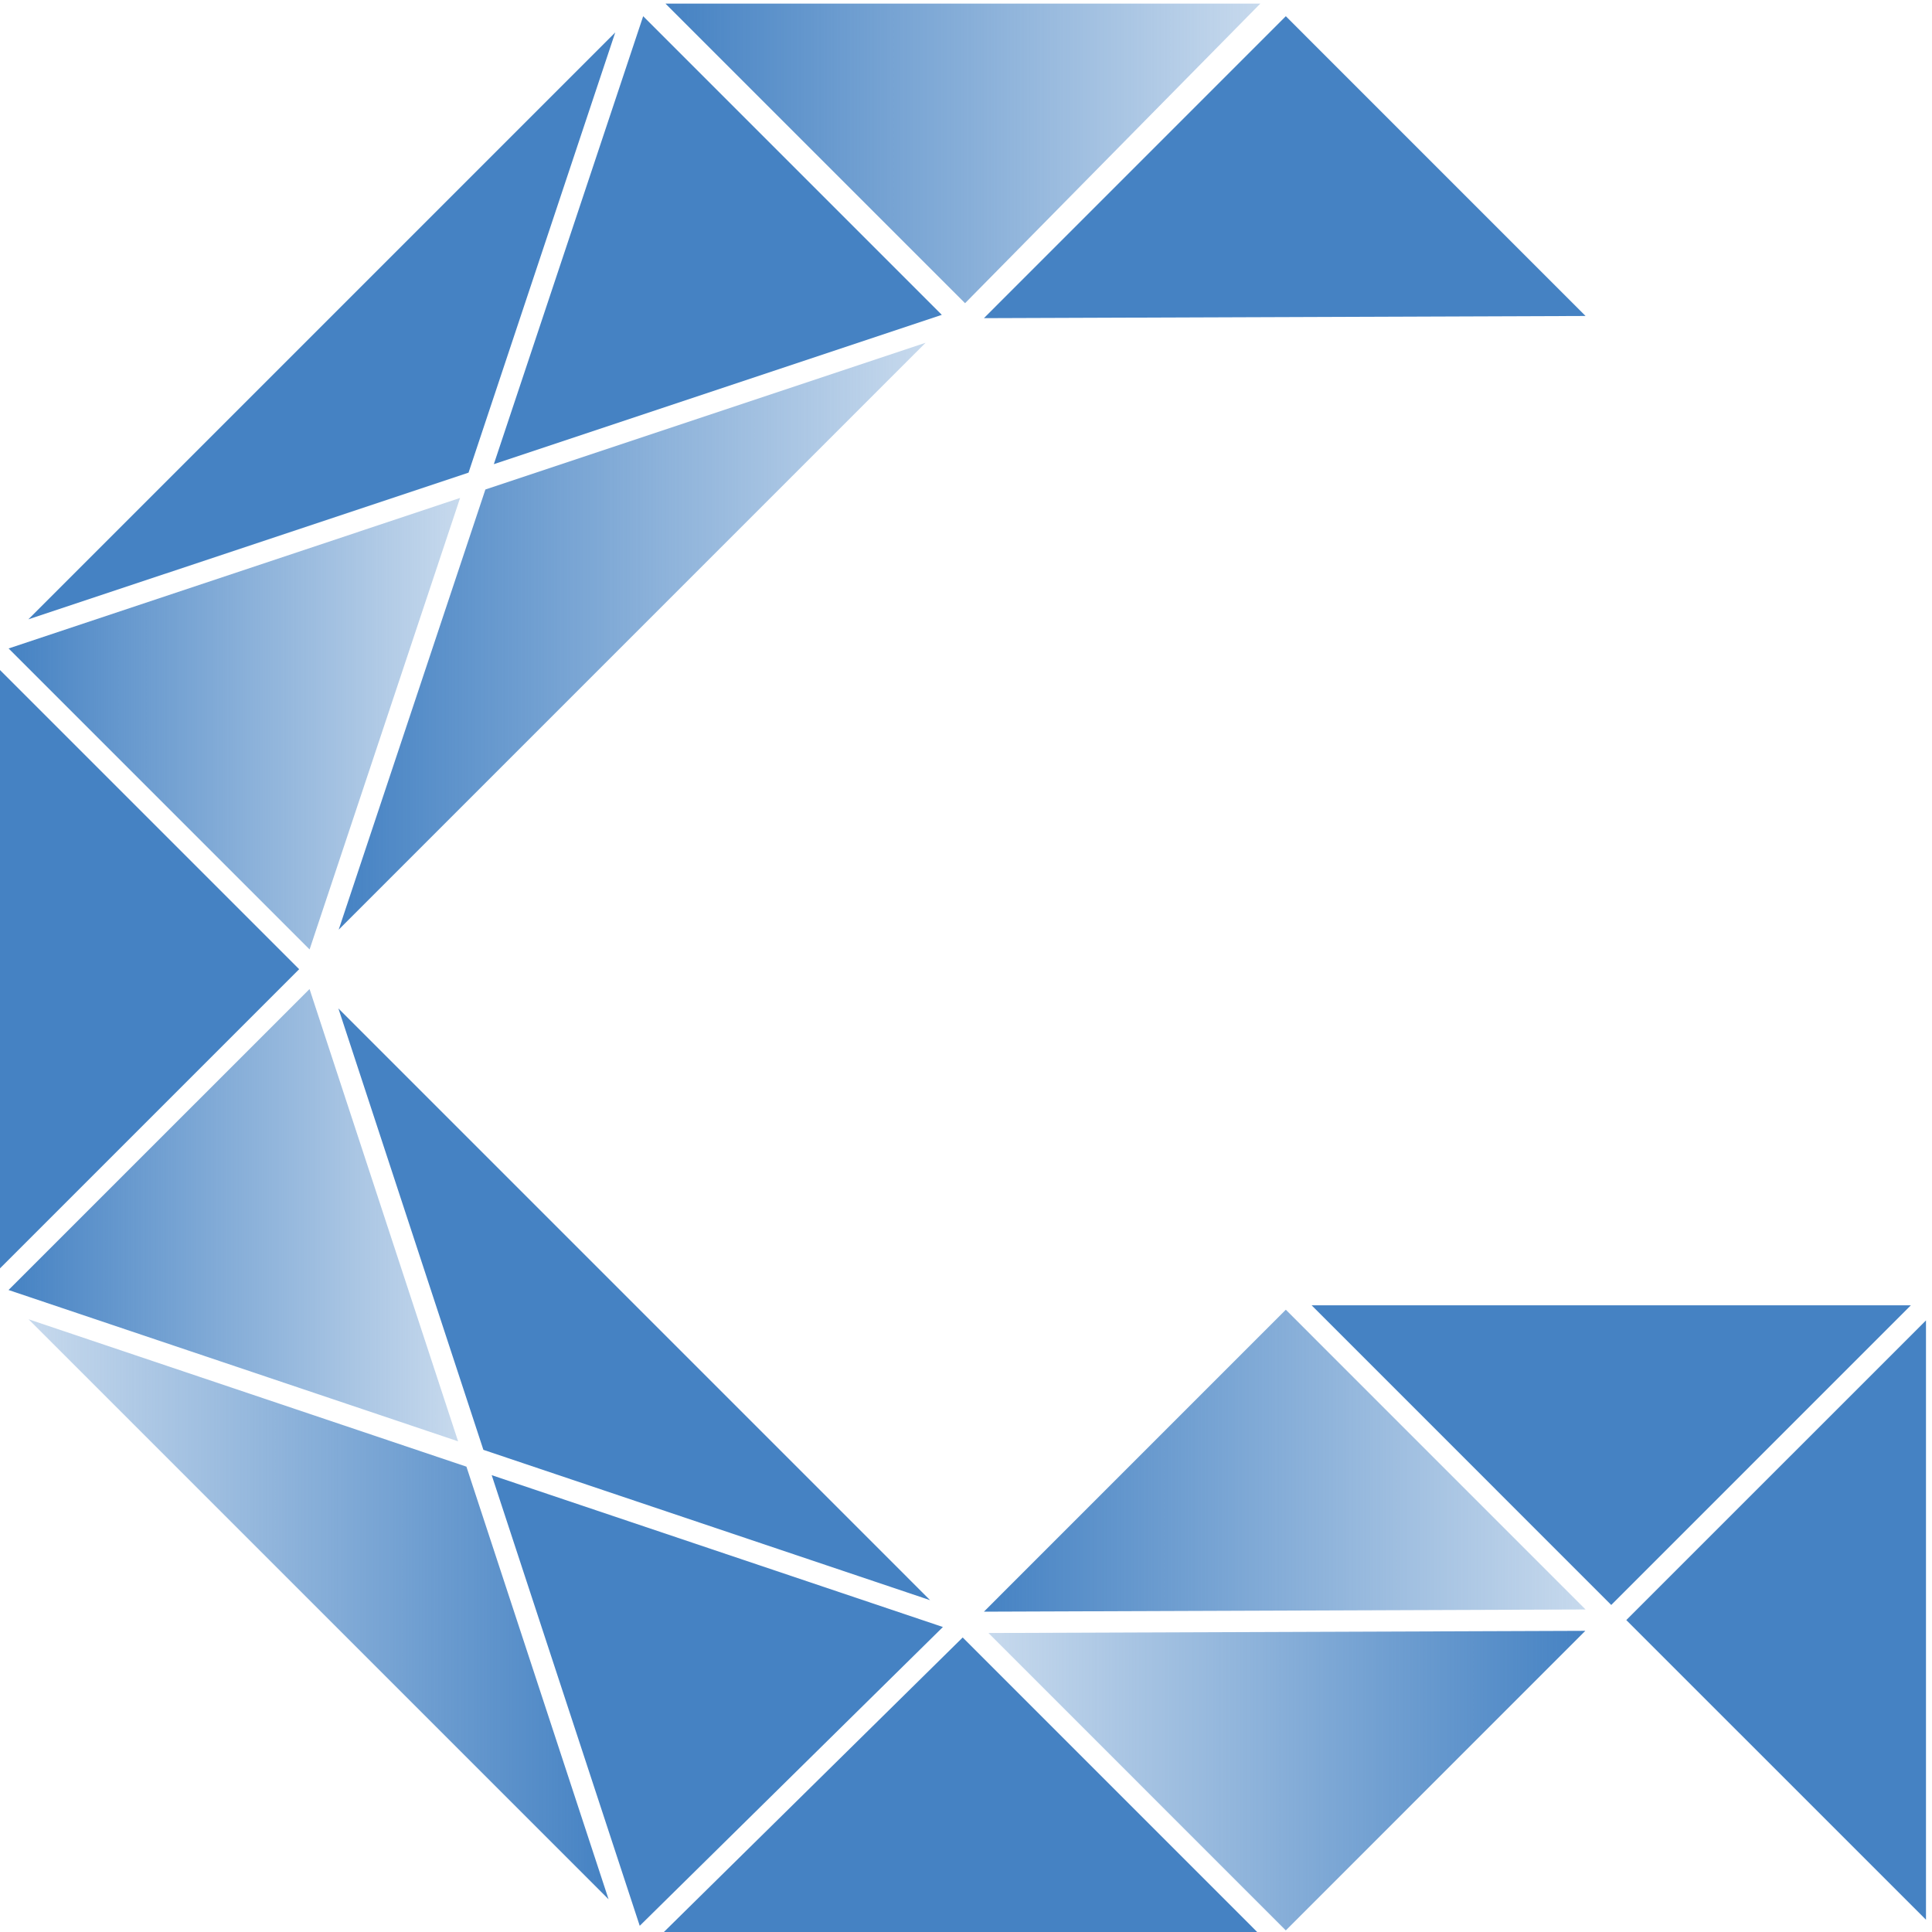
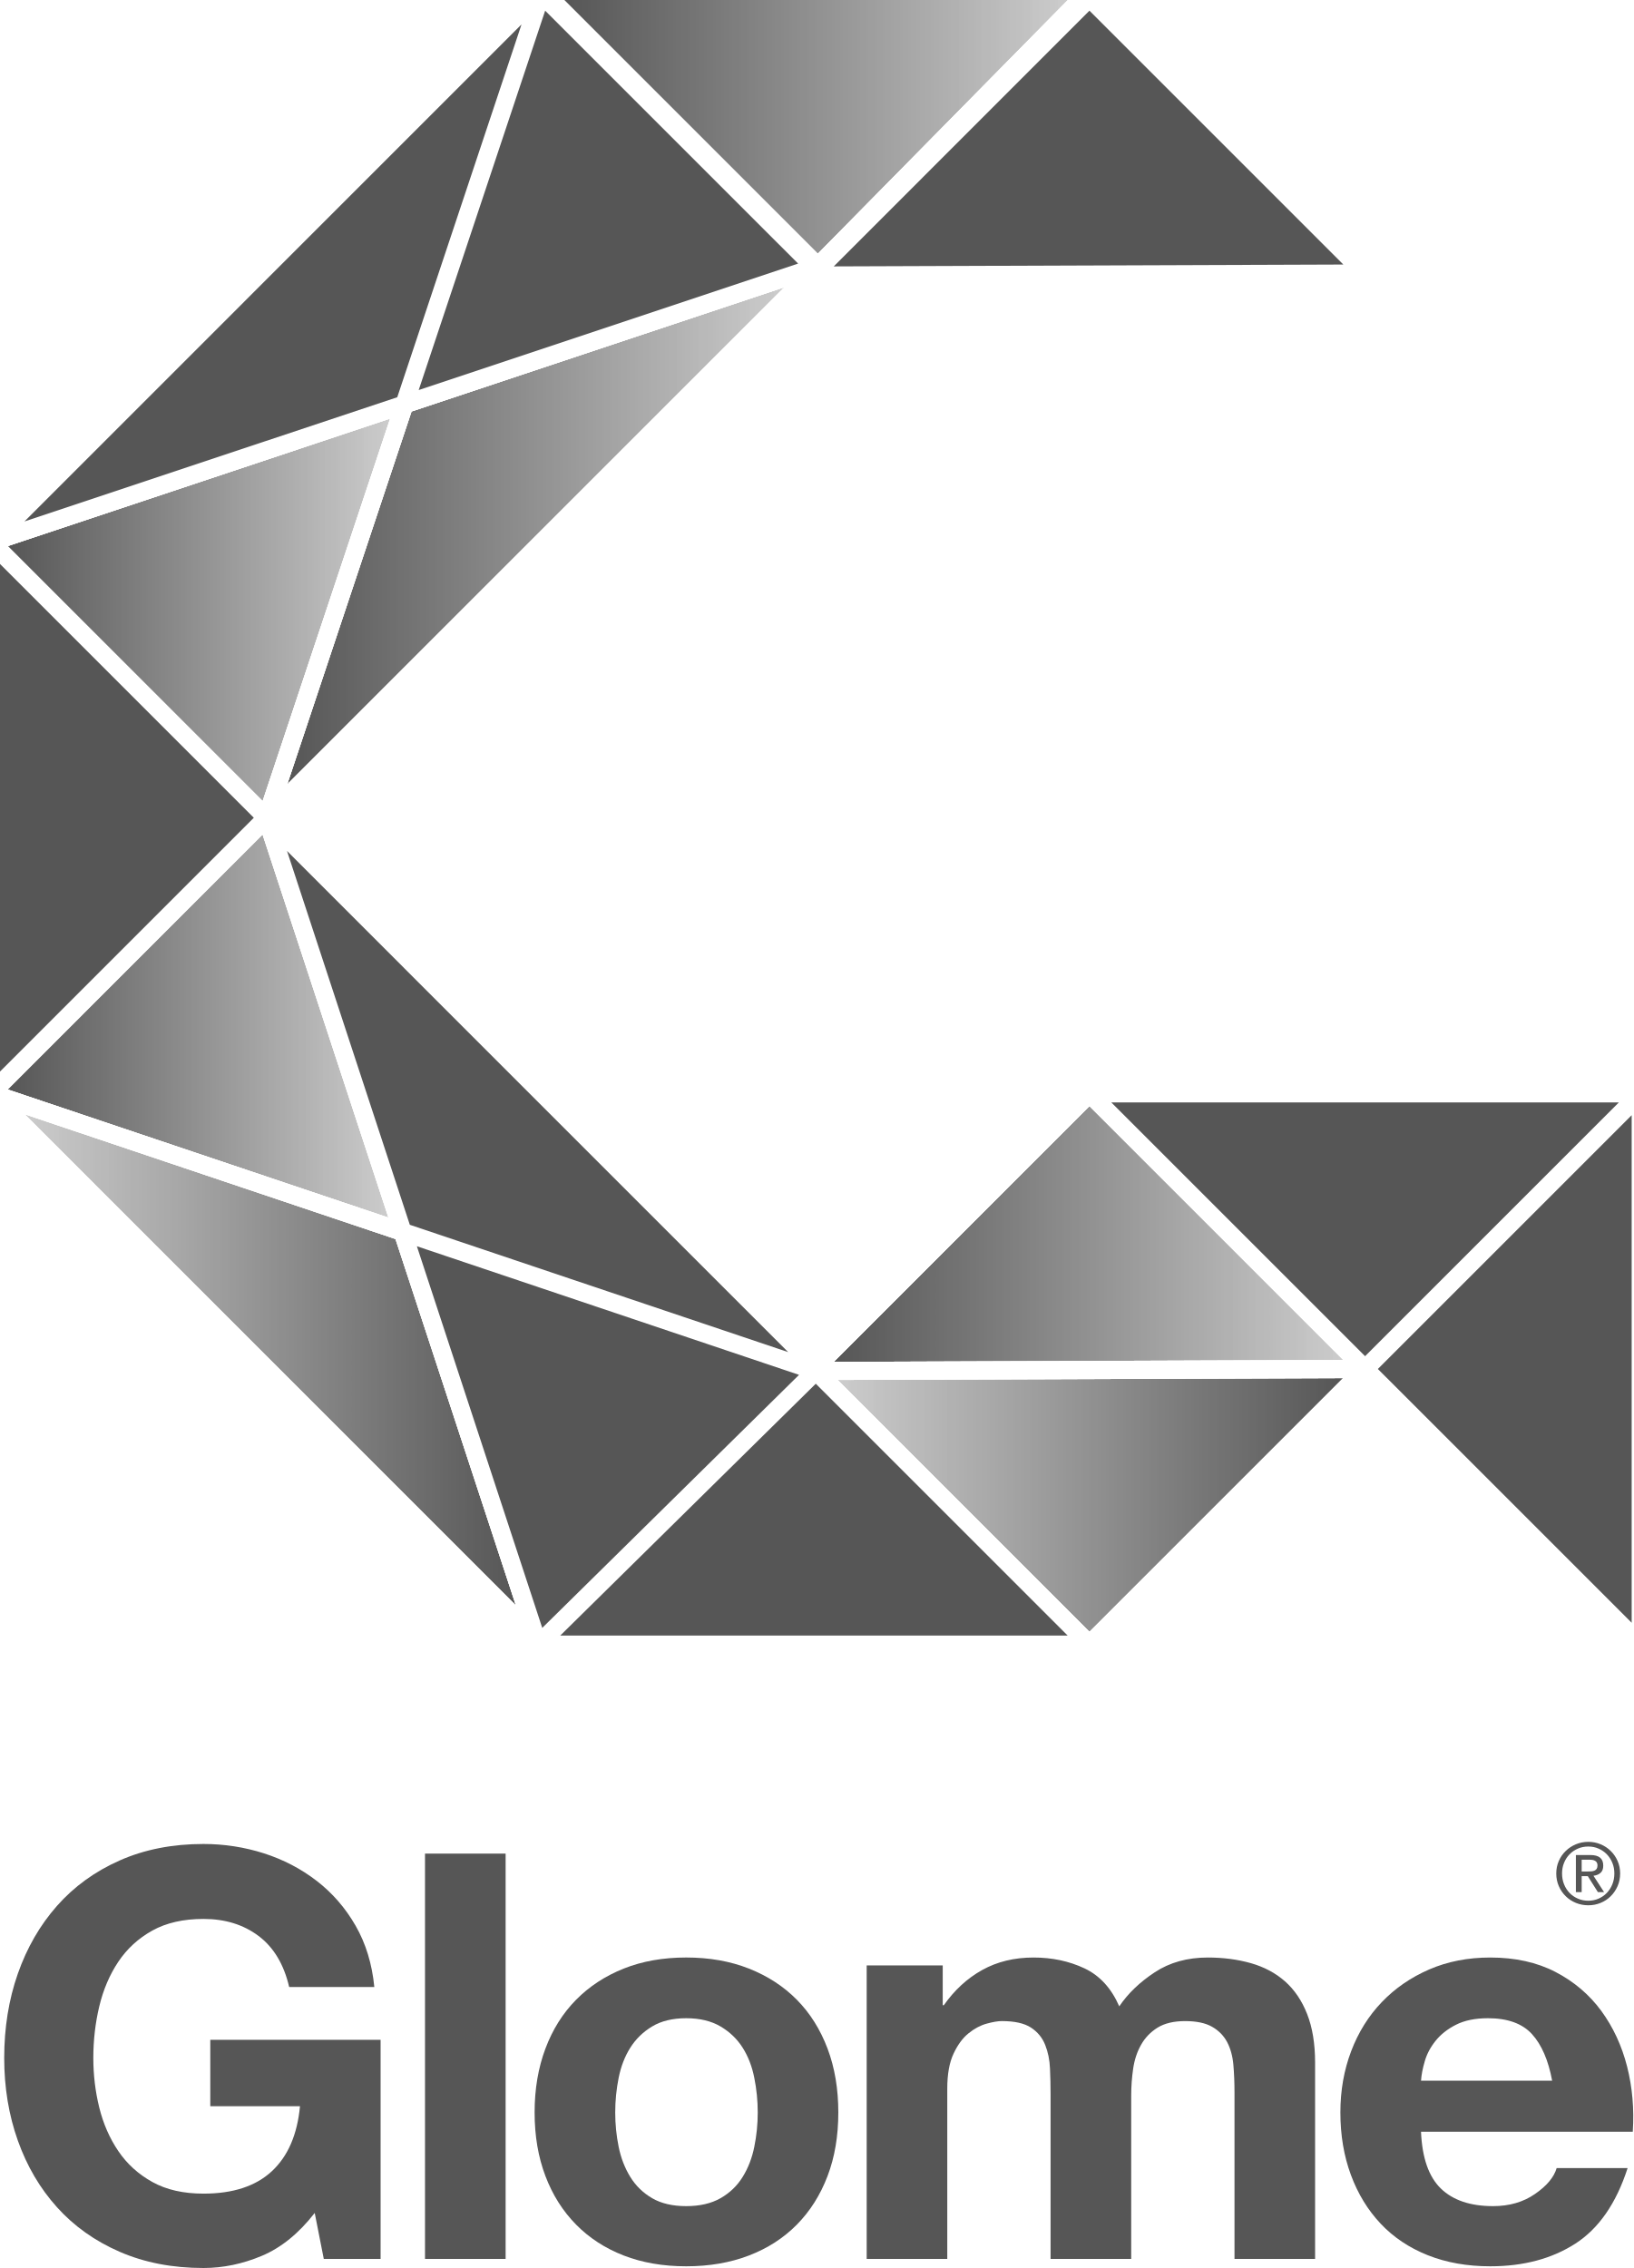
- <svg xmlns="http://www.w3.org/2000/svg" version="1.1" id="Layer_1" x="0px" y="0px" width="113.39px" height="113.39px" viewBox="0 0 113.39 113.39" enable-background="new 0 0 113.39 113.39" xml:space="preserve">
+ <svg xmlns="http://www.w3.org/2000/svg" xmlns:xlink="http://www.w3.org/1999/xlink" version="1.1" id="Layer_1" x="0px" y="0px" width="106.351px" height="147.696px" viewBox="0 0 106.351 147.696" enable-background="new 0 0 106.351 147.696" xml:space="preserve">
  <g>
-     <linearGradient id="SVGID_1_" gradientUnits="userSpaceOnUse" x1="39.056" y1="9.003" x2="73.97" y2="9.003">
-       <stop offset="0" style="stop-color:#4582C3" />
-       <stop offset="1" style="stop-color:#4582C3;stop-opacity:0.3" />
-     </linearGradient>
-     <polygon fill="url(#SVGID_1_)" points="73.97,0.211 39.056,0.211 56.64,17.795  " />
-     <linearGradient id="SVGID_2_" gradientUnits="userSpaceOnUse" x1="0.505" y1="42.474" x2="27.003" y2="42.474">
-       <stop offset="0" style="stop-color:#4582C3" />
-       <stop offset="1" style="stop-color:#4582C3;stop-opacity:0.3" />
-     </linearGradient>
-     <polygon fill="url(#SVGID_2_)" points="27.003,29.225 0.505,38.058 18.17,55.724  " />
-     <linearGradient id="SVGID_3_" gradientUnits="userSpaceOnUse" x1="0.501" y1="71.319" x2="26.886" y2="71.319">
-       <stop offset="0" style="stop-color:#4582C3" />
-       <stop offset="1" style="stop-color:#4582C3;stop-opacity:0.3" />
-     </linearGradient>
-     <polygon fill="url(#SVGID_3_)" points="18.167,58.047 0.501,75.711 26.886,84.592  " />
-     <polygon fill="#4582C3" points="55.34,95.49 28.858,86.578 37.546,113.027  " />
-     <polygon fill="#4582C3" points="95.448,95.083 113.037,112.67 113.037,77.495  " />
-     <linearGradient id="SVGID_4_" gradientUnits="userSpaceOnUse" x1="57.746" y1="85.728" x2="93.057" y2="85.728">
-       <stop offset="0" style="stop-color:#4582C3" />
-       <stop offset="1" style="stop-color:#4582C3;stop-opacity:0.3" />
-     </linearGradient>
-     <polygon fill="url(#SVGID_4_)" points="57.746,94.59 93.057,94.461 75.465,76.868  " />
-     <linearGradient id="SVGID_5_" gradientUnits="userSpaceOnUse" x1="93.044" y1="104.505" x2="58.013" y2="104.505">
-       <stop offset="0" style="stop-color:#4582C3" />
-       <stop offset="1" style="stop-color:#4582C3;stop-opacity:0.3" />
-     </linearGradient>
-     <polygon fill="url(#SVGID_5_)" points="75.465,113.296 93.044,95.714 58.013,95.842  " />
-     <polygon fill="#4582C3" points="57.746,18.673 93.057,18.545 75.465,0.951  " />
-     <polygon fill="#4582C3" points="17.558,56.883 -0.029,39.296 -0.029,74.47  " />
-     <polygon fill="#414142" points="75.465,75.982 75.465,75.982 75.465,75.983  " />
-     <polygon fill="#4582C3" points="38.795,113.556 73.951,113.556 56.501,96.104  " />
-     <polygon fill="#4582C3" points="112.149,76.61 76.979,76.609 94.564,94.196  " />
-     <polygon fill="#4582C3" points="1.665,36.349 27.499,27.74 36.109,1.904  " />
-     <polygon fill="#4582C3" points="54.588,93.915 19.86,59.185 28.37,85.091  " />
-     <linearGradient id="SVGID_6_" gradientUnits="userSpaceOnUse" x1="19.878" y1="37.341" x2="54.323" y2="37.341">
-       <stop offset="0" style="stop-color:#4582C3" />
-       <stop offset="1" style="stop-color:#4582C3;stop-opacity:0.3" />
-     </linearGradient>
-     <polygon fill="url(#SVGID_6_)" points="54.323,20.118 28.488,28.729 19.878,54.563  " />
-     <polygon fill="#4582C3" points="55.275,18.479 37.748,0.951 28.983,27.243  " />
-     <linearGradient id="SVGID_7_" gradientUnits="userSpaceOnUse" x1="35.717" y1="94.448" x2="1.677" y2="94.448">
-       <stop offset="0" style="stop-color:#4582C3" />
-       <stop offset="1" style="stop-color:#4582C3;stop-opacity:0.3" />
-     </linearGradient>
-     <polygon fill="url(#SVGID_7_)" points="27.375,86.079 1.677,77.429 35.717,111.469  " />
+     <defs>
+       <rect id="SVGID_1_" width="106.351" height="147.696" />
+     </defs>
+     <clipPath id="SVGID_2_">
+       <use xlink:href="#SVGID_1_" overflow="visible" />
+     </clipPath>
+     <g clip-path="url(#SVGID_2_)">
+       <defs>
+         <polygon id="SVGID_3_" points="36.728,0 53.252,16.523 69.536,0    " />
+       </defs>
+       <clipPath id="SVGID_4_">
+         <use xlink:href="#SVGID_3_" overflow="visible" />
+       </clipPath>
+       <defs>
+         <filter id="Adobe_OpacityMaskFilter" filterUnits="userSpaceOnUse" x="36.728" y="0" width="32.808" height="16.523">
+           <feColorMatrix type="matrix" values="1 0 0 0 0  0 1 0 0 0  0 0 1 0 0  0 0 0 1 0" />
+         </filter>
+       </defs>
+       <mask maskUnits="userSpaceOnUse" x="36.728" y="0" width="32.808" height="16.523" id="SVGID_5_">
+         <g filter="url(#Adobe_OpacityMaskFilter)">
+           <linearGradient id="SVGID_6_" gradientUnits="userSpaceOnUse" x1="-4.882812e-04" y1="147.695" x2="1" y2="147.695" gradientTransform="matrix(32.8071 0 0 -32.8071 36.75 4853.733)">
+             <stop offset="0" style="stop-color:#FFFFFF" />
+             <stop offset="1" style="stop-color:#4D4D4D" />
+           </linearGradient>
+           <rect x="36.728" clip-path="url(#SVGID_4_)" fill="url(#SVGID_6_)" width="32.808" height="16.523" />
+         </g>
+       </mask>
+       <linearGradient id="SVGID_7_" gradientUnits="userSpaceOnUse" x1="0" y1="147.695" x2="1" y2="147.695" gradientTransform="matrix(32.8071 0 0 -32.8071 36.7188 4853.733)">
+         <stop offset="0" style="stop-color:#565656" />
+         <stop offset="1" style="stop-color:#565656" />
+       </linearGradient>
+       <rect x="36.728" clip-path="url(#SVGID_4_)" mask="url(#SVGID_5_)" fill="url(#SVGID_7_)" width="32.808" height="16.523" />
+     </g>
+     <g clip-path="url(#SVGID_2_)">
+       <defs>
+         <polygon id="SVGID_8_" points="0.502,35.564 17.102,52.165 25.402,27.263    " />
+       </defs>
+       <clipPath id="SVGID_9_">
+         <use xlink:href="#SVGID_8_" overflow="visible" />
+       </clipPath>
+       <defs>
+         <filter id="Adobe_OpacityMaskFilter_1_" filterUnits="userSpaceOnUse" x="0.502" y="27.263" width="24.9" height="24.902">
+           <feColorMatrix type="matrix" values="1 0 0 0 0  0 1 0 0 0  0 0 1 0 0  0 0 0 1 0" />
+         </filter>
+       </defs>
+       <mask maskUnits="userSpaceOnUse" x="0.502" y="27.263" width="24.9" height="24.902" id="SVGID_10_">
+         <g filter="url(#Adobe_OpacityMaskFilter_1_)">
+           <linearGradient id="SVGID_11_" gradientUnits="userSpaceOnUse" x1="0" y1="147.696" x2="1" y2="147.696" gradientTransform="matrix(24.9004 0 0 -24.9004 0.5 3717.394)">
+             <stop offset="0" style="stop-color:#FFFFFF" />
+             <stop offset="1" style="stop-color:#4D4D4D" />
+           </linearGradient>
+           <rect x="0.502" y="27.263" clip-path="url(#SVGID_9_)" fill="url(#SVGID_11_)" width="24.9" height="24.902" />
+         </g>
+       </mask>
+       <linearGradient id="SVGID_12_" gradientUnits="userSpaceOnUse" x1="0" y1="147.696" x2="1" y2="147.696" gradientTransform="matrix(24.9004 0 0 -24.9004 0.5 3717.394)">
+         <stop offset="0" style="stop-color:#565656" />
+         <stop offset="1" style="stop-color:#565656" />
+       </linearGradient>
+       <rect x="0.502" y="27.263" clip-path="url(#SVGID_9_)" mask="url(#SVGID_10_)" fill="url(#SVGID_12_)" width="24.9" height="24.902" />
+     </g>
+     <g clip-path="url(#SVGID_2_)">
+       <defs>
+         <polygon id="SVGID_13_" points="0.499,70.947 25.293,79.292 17.098,54.347    " />
+       </defs>
+       <clipPath id="SVGID_14_">
+         <use xlink:href="#SVGID_13_" overflow="visible" />
+       </clipPath>
+       <defs>
+         <filter id="Adobe_OpacityMaskFilter_2_" filterUnits="userSpaceOnUse" x="0.499" y="54.347" width="24.794" height="24.945">
+           <feColorMatrix type="matrix" values="1 0 0 0 0  0 1 0 0 0  0 0 1 0 0  0 0 0 1 0" />
+         </filter>
+       </defs>
+       <mask maskUnits="userSpaceOnUse" x="0.499" y="54.347" width="24.794" height="24.945" id="SVGID_15_">
+         <g filter="url(#Adobe_OpacityMaskFilter_2_)">
+           <linearGradient id="SVGID_16_" gradientUnits="userSpaceOnUse" x1="-4.882812e-04" y1="147.695" x2="1" y2="147.695" gradientTransform="matrix(24.7939 0 0 -24.7939 0.5 3728.782)">
+             <stop offset="0" style="stop-color:#FFFFFF" />
+             <stop offset="1" style="stop-color:#4D4D4D" />
+           </linearGradient>
+           <rect x="0.499" y="54.347" clip-path="url(#SVGID_14_)" fill="url(#SVGID_16_)" width="24.794" height="24.945" />
+         </g>
+       </mask>
+       <linearGradient id="SVGID_17_" gradientUnits="userSpaceOnUse" x1="-4.882812e-04" y1="147.696" x2="1" y2="147.696" gradientTransform="matrix(24.7939 0 0 -24.7939 0.5 3728.782)">
+         <stop offset="0" style="stop-color:#565656" />
+         <stop offset="1" style="stop-color:#565656" />
+       </linearGradient>
+       <rect x="0.499" y="54.347" clip-path="url(#SVGID_14_)" mask="url(#SVGID_15_)" fill="url(#SVGID_17_)" width="24.794" height="24.945" />
+     </g>
+     <polygon clip-path="url(#SVGID_2_)" fill="#565656" points="52.03,89.533 27.146,81.158 35.309,106.011  " />
+     <polygon clip-path="url(#SVGID_2_)" fill="#565656" points="89.721,89.15 106.249,105.677 106.249,72.623  " />
+     <g clip-path="url(#SVGID_2_)">
+       <defs>
+         <polygon id="SVGID_18_" points="54.292,88.687 87.473,88.566 70.942,72.034    " />
+       </defs>
+       <clipPath id="SVGID_19_">
+         <use xlink:href="#SVGID_18_" overflow="visible" />
+       </clipPath>
+       <defs>
+         <filter id="Adobe_OpacityMaskFilter_3_" filterUnits="userSpaceOnUse" x="54.292" y="72.034" width="33.181" height="16.653">
+           <feColorMatrix type="matrix" values="1 0 0 0 0  0 1 0 0 0  0 0 1 0 0  0 0 0 1 0" />
+         </filter>
+       </defs>
+       <mask maskUnits="userSpaceOnUse" x="54.292" y="72.034" width="33.181" height="16.653" id="SVGID_20_">
+         <g filter="url(#Adobe_OpacityMaskFilter_3_)">
+           <linearGradient id="SVGID_21_" gradientUnits="userSpaceOnUse" x1="4.882812e-04" y1="147.696" x2="1" y2="147.696" gradientTransform="matrix(33.1816 0 0 -33.1816 54.2812 4981.142)">
+             <stop offset="0" style="stop-color:#FFFFFF" />
+             <stop offset="1" style="stop-color:#4D4D4D" />
+           </linearGradient>
+           <rect x="54.292" y="72.034" clip-path="url(#SVGID_19_)" fill="url(#SVGID_21_)" width="33.181" height="16.653" />
+         </g>
+       </mask>
+       <linearGradient id="SVGID_22_" gradientUnits="userSpaceOnUse" x1="-4.882812e-04" y1="147.695" x2="1" y2="147.695" gradientTransform="matrix(33.1816 0 0 -33.1816 54.3125 4981.141)">
+         <stop offset="0" style="stop-color:#565656" />
+         <stop offset="1" style="stop-color:#565656" />
+       </linearGradient>
+       <rect x="54.292" y="72.034" clip-path="url(#SVGID_19_)" mask="url(#SVGID_20_)" fill="url(#SVGID_22_)" width="33.181" height="16.653" />
+     </g>
+     <g clip-path="url(#SVGID_2_)">
+       <defs>
+         <polygon id="SVGID_23_" points="70.942,106.265 87.461,89.744 54.542,89.864    " />
+       </defs>
+       <clipPath id="SVGID_24_">
+         <use xlink:href="#SVGID_23_" overflow="visible" />
+       </clipPath>
+       <defs>
+         <filter id="Adobe_OpacityMaskFilter_4_" filterUnits="userSpaceOnUse" x="54.542" y="89.744" width="32.919" height="16.521">
+           <feColorMatrix type="matrix" values="1 0 0 0 0  0 1 0 0 0  0 0 1 0 0  0 0 0 1 0" />
+         </filter>
+       </defs>
+       <mask maskUnits="userSpaceOnUse" x="54.542" y="89.744" width="32.919" height="16.521" id="SVGID_25_">
+         <g filter="url(#Adobe_OpacityMaskFilter_4_)">
+           <linearGradient id="SVGID_26_" gradientUnits="userSpaceOnUse" x1="4.882812e-04" y1="147.696" x2="1" y2="147.696" gradientTransform="matrix(-32.9199 0 0 32.9199 87.4688 -4764.126)">
+             <stop offset="0" style="stop-color:#FFFFFF" />
+             <stop offset="1" style="stop-color:#4D4D4D" />
+           </linearGradient>
+           <rect x="54.542" y="89.744" clip-path="url(#SVGID_24_)" fill="url(#SVGID_26_)" width="32.919" height="16.521" />
+         </g>
+       </mask>
+       <linearGradient id="SVGID_27_" gradientUnits="userSpaceOnUse" x1="4.882812e-04" y1="147.696" x2="1" y2="147.696" gradientTransform="matrix(-32.9199 0 0 32.9199 87.4688 -4764.126)">
+         <stop offset="0" style="stop-color:#565656" />
+         <stop offset="1" style="stop-color:#565656" />
+       </linearGradient>
+       <rect x="54.542" y="89.744" clip-path="url(#SVGID_24_)" mask="url(#SVGID_25_)" fill="url(#SVGID_27_)" width="32.919" height="16.521" />
+     </g>
+     <polygon clip-path="url(#SVGID_2_)" fill="#565656" points="54.292,17.348 87.473,17.227 70.941,0.695  " />
+     <polygon clip-path="url(#SVGID_2_)" fill="#565656" points="0,69.781 16.527,53.254 0,36.727  " />
+     <path clip-path="url(#SVGID_2_)" fill="#202020" d="M70.941,71.203L70.941,71.203L70.941,71.203z" />
+     <polygon clip-path="url(#SVGID_2_)" fill="#565656" points="36.483,106.509 69.521,106.509 53.121,90.11  " />
+     <polygon clip-path="url(#SVGID_2_)" fill="#565656" points="105.415,71.792 72.363,71.791 88.89,88.317  " />
+     <polygon clip-path="url(#SVGID_2_)" fill="#565656" points="1.592,33.958 25.868,25.868 33.959,1.59  " />
+     <polygon clip-path="url(#SVGID_2_)" fill="#565656" points="51.324,88.052 18.689,55.416 26.686,79.76  " />
+     <g clip-path="url(#SVGID_2_)">
+       <defs>
+         <polygon id="SVGID_28_" points="51.075,18.706 26.798,26.798 18.707,51.074    " />
+       </defs>
+       <clipPath id="SVGID_29_">
+         <use xlink:href="#SVGID_28_" overflow="visible" />
+       </clipPath>
+       <defs>
+         <filter id="Adobe_OpacityMaskFilter_5_" filterUnits="userSpaceOnUse" x="18.707" y="18.706" width="32.368" height="32.368">
+           <feColorMatrix type="matrix" values="1 0 0 0 0  0 1 0 0 0  0 0 1 0 0  0 0 0 1 0" />
+         </filter>
+       </defs>
+       <mask maskUnits="userSpaceOnUse" x="18.707" y="18.706" width="32.368" height="32.368" id="SVGID_30_">
+         <g filter="url(#Adobe_OpacityMaskFilter_5_)">
+           <linearGradient id="SVGID_31_" gradientUnits="userSpaceOnUse" x1="9.765625e-04" y1="147.696" x2="1.001" y2="147.696" gradientTransform="matrix(32.3682 0 0 -32.3682 18.6875 4815.525)">
+             <stop offset="0" style="stop-color:#FFFFFF" />
+             <stop offset="1" style="stop-color:#4D4D4D" />
+           </linearGradient>
+           <rect x="18.707" y="18.706" clip-path="url(#SVGID_29_)" fill="url(#SVGID_31_)" width="32.368" height="32.368" />
+         </g>
+       </mask>
+       <linearGradient id="SVGID_32_" gradientUnits="userSpaceOnUse" x1="0.002" y1="147.696" x2="1.002" y2="147.696" gradientTransform="matrix(32.3682 0 0 -32.3682 18.6875 4815.525)">
+         <stop offset="0" style="stop-color:#565656" />
+         <stop offset="1" style="stop-color:#565656" />
+       </linearGradient>
+       <rect x="18.707" y="18.706" clip-path="url(#SVGID_29_)" mask="url(#SVGID_30_)" fill="url(#SVGID_32_)" width="32.368" height="32.368" />
+     </g>
+     <polygon clip-path="url(#SVGID_2_)" fill="#565656" points="27.264,25.401 51.97,17.165 35.499,0.695  " />
+     <g clip-path="url(#SVGID_2_)">
+       <defs>
+         <polygon id="SVGID_33_" points="25.752,80.689 1.604,72.561 33.591,104.549    " />
+       </defs>
+       <clipPath id="SVGID_34_">
+         <use xlink:href="#SVGID_33_" overflow="visible" />
+       </clipPath>
+       <defs>
+         <filter id="Adobe_OpacityMaskFilter_6_" filterUnits="userSpaceOnUse" x="1.604" y="72.561" width="31.987" height="31.988">
+           <feColorMatrix type="matrix" values="1 0 0 0 0  0 1 0 0 0  0 0 1 0 0  0 0 0 1 0" />
+         </filter>
+       </defs>
+       <mask maskUnits="userSpaceOnUse" x="1.604" y="72.561" width="31.987" height="31.988" id="SVGID_35_">
+         <g filter="url(#Adobe_OpacityMaskFilter_6_)">
+           <linearGradient id="SVGID_36_" gradientUnits="userSpaceOnUse" x1="4.882812e-04" y1="147.696" x2="1" y2="147.696" gradientTransform="matrix(-31.9873 0 0 31.9873 33.5938 -4635.819)">
+             <stop offset="0" style="stop-color:#FFFFFF" />
+             <stop offset="1" style="stop-color:#4D4D4D" />
+           </linearGradient>
+           <rect x="1.604" y="72.561" clip-path="url(#SVGID_34_)" fill="url(#SVGID_36_)" width="31.987" height="31.989" />
+         </g>
+       </mask>
+       <linearGradient id="SVGID_37_" gradientUnits="userSpaceOnUse" x1="-4.882812e-04" y1="147.695" x2="1" y2="147.695" gradientTransform="matrix(-31.9873 0 0 31.9873 33.5781 -4635.82)">
+         <stop offset="0" style="stop-color:#565656" />
+         <stop offset="1" style="stop-color:#565656" />
+       </linearGradient>
+       <rect x="1.604" y="72.561" clip-path="url(#SVGID_34_)" mask="url(#SVGID_35_)" fill="url(#SVGID_37_)" width="31.987" height="31.988" />
+     </g>
+     <g clip-path="url(#SVGID_2_)">
+       <defs>
+         <rect id="SVGID_38_" width="106.351" height="147.696" />
+       </defs>
+       <clipPath id="SVGID_39_">
+         <use xlink:href="#SVGID_38_" overflow="visible" />
+       </clipPath>
+       <path clip-path="url(#SVGID_39_)" fill="#565656" d="M101.504,121.188c0.109-0.25,0.261-0.469,0.451-0.651    c0.19-0.186,0.41-0.329,0.662-0.435c0.254-0.105,0.524-0.158,0.807-0.158c0.283,0,0.552,0.053,0.802,0.158    c0.252,0.105,0.47,0.249,0.657,0.435c0.188,0.183,0.339,0.401,0.449,0.651c0.11,0.251,0.166,0.522,0.166,0.813    c0,0.3-0.056,0.575-0.166,0.827s-0.262,0.472-0.449,0.658s-0.405,0.331-0.657,0.434c-0.25,0.104-0.519,0.155-0.802,0.155    c-0.282,0-0.553-0.052-0.807-0.155c-0.252-0.103-0.472-0.247-0.662-0.434s-0.342-0.406-0.451-0.658    c-0.11-0.252-0.166-0.527-0.166-0.827C101.338,121.71,101.394,121.439,101.504,121.188 M101.845,122.707    c0.086,0.216,0.207,0.402,0.358,0.562c0.153,0.158,0.334,0.283,0.543,0.373c0.207,0.091,0.435,0.137,0.678,0.137    c0.238,0,0.462-0.046,0.669-0.137c0.206-0.09,0.387-0.215,0.538-0.373c0.152-0.159,0.273-0.346,0.359-0.562    c0.088-0.216,0.131-0.451,0.131-0.705c0-0.247-0.043-0.478-0.131-0.691c-0.086-0.214-0.207-0.398-0.359-0.556    c-0.151-0.156-0.332-0.28-0.538-0.37c-0.207-0.092-0.431-0.136-0.669-0.136c-0.243,0-0.471,0.044-0.678,0.136    c-0.209,0.09-0.39,0.214-0.543,0.37c-0.151,0.157-0.272,0.342-0.358,0.556c-0.087,0.214-0.13,0.444-0.13,0.691    C101.715,122.255,101.758,122.491,101.845,122.707 M103.552,120.802c0.286,0,0.5,0.057,0.639,0.171    c0.138,0.113,0.207,0.286,0.207,0.52c0,0.218-0.062,0.376-0.185,0.478c-0.12,0.102-0.271,0.161-0.452,0.181l0.69,1.066h-0.402    l-0.657-1.039h-0.399v1.039h-0.377v-2.415H103.552z M103.383,121.874c0.089,0,0.166-0.002,0.24-0.008    c0.076-0.006,0.146-0.021,0.205-0.048c0.058-0.025,0.104-0.064,0.142-0.118c0.032-0.053,0.053-0.127,0.053-0.225    c0-0.081-0.017-0.145-0.049-0.193c-0.031-0.047-0.07-0.084-0.121-0.109c-0.049-0.027-0.108-0.044-0.17-0.054    c-0.067-0.01-0.129-0.014-0.194-0.014h-0.496v0.769H103.383z" />
+       <path clip-path="url(#SVGID_39_)" fill="#565656" d="M17.055,146.902c-1.255,0.528-2.526,0.794-3.806,0.794    c-2.022,0-3.84-0.353-5.453-1.054c-1.614-0.702-2.975-1.669-4.084-2.902c-1.11-1.231-1.96-2.679-2.551-4.343    c-0.592-1.664-0.887-3.455-0.887-5.378c0-1.971,0.295-3.802,0.887-5.49c0.591-1.687,1.441-3.16,2.551-4.417    c1.109-1.256,2.47-2.243,4.084-2.957c1.613-0.714,3.431-1.072,5.453-1.072c1.354,0,2.666,0.204,3.937,0.609    c1.267,0.407,2.414,1.005,3.437,1.794s1.868,1.763,2.532,2.919c0.666,1.159,1.073,2.49,1.22,3.992H18.83    c-0.344-1.478-1.011-2.587-1.996-3.326c-0.985-0.739-2.18-1.107-3.585-1.107c-1.307,0-2.417,0.252-3.328,0.757    c-0.91,0.506-1.65,1.183-2.218,2.033c-0.567,0.85-0.979,1.818-1.238,2.902c-0.259,1.084-0.388,2.205-0.388,3.363    c0,1.108,0.129,2.187,0.388,3.233c0.259,1.048,0.671,1.992,1.238,2.828c0.568,0.839,1.308,1.51,2.218,2.015    c0.911,0.507,2.021,0.758,3.328,0.758c1.923,0,3.406-0.485,4.453-1.46c1.048-0.974,1.658-2.384,1.832-4.232h-5.841v-4.325h11.09    v14.27h-3.699l-0.591-2.995C19.458,145.441,18.312,146.372,17.055,146.902" />
+       <rect x="27.675" y="120.71" clip-path="url(#SVGID_39_)" fill="#565656" width="5.249" height="26.395" />
+       <path clip-path="url(#SVGID_39_)" fill="#565656" d="M35.516,133.408c0.466-1.243,1.132-2.303,1.996-3.179    c0.862-0.873,1.896-1.551,3.104-2.032c1.207-0.481,2.564-0.721,4.067-0.721c1.502,0,2.864,0.239,4.084,0.721    c1.219,0.481,2.261,1.159,3.123,2.032c0.863,0.876,1.528,1.936,1.997,3.179c0.47,1.246,0.701,2.632,0.701,4.159    c0,1.528-0.231,2.909-0.701,4.141c-0.469,1.232-1.133,2.285-1.997,3.161c-0.862,0.875-1.904,1.545-3.123,2.014    c-1.22,0.468-2.582,0.702-4.084,0.702c-1.503,0-2.86-0.234-4.067-0.702c-1.208-0.469-2.242-1.139-3.104-2.014    c-0.864-0.876-1.53-1.929-1.996-3.161c-0.468-1.231-0.704-2.612-0.704-4.141C34.812,136.04,35.048,134.654,35.516,133.408     M40.284,139.802c0.147,0.729,0.401,1.382,0.757,1.961c0.357,0.579,0.832,1.041,1.423,1.386c0.592,0.345,1.332,0.518,2.219,0.518    c0.887,0,1.632-0.173,2.237-0.518c0.603-0.345,1.084-0.807,1.441-1.386c0.358-0.579,0.611-1.232,0.756-1.961    c0.149-0.725,0.224-1.472,0.224-2.235s-0.075-1.515-0.224-2.254c-0.145-0.74-0.398-1.393-0.756-1.96    c-0.357-0.566-0.838-1.029-1.441-1.386c-0.605-0.357-1.35-0.537-2.237-0.537c-0.887,0-1.627,0.18-2.219,0.537    c-0.591,0.356-1.066,0.819-1.423,1.386c-0.356,0.567-0.61,1.22-0.757,1.96c-0.148,0.739-0.223,1.49-0.223,2.254    S40.136,139.078,40.284,139.802" />
+       <path clip-path="url(#SVGID_39_)" fill="#565656" d="M61.387,127.993v2.588h0.074c0.69-0.983,1.522-1.749,2.496-2.291    s2.088-0.813,3.344-0.813c1.209,0,2.312,0.234,3.308,0.702c1,0.469,1.756,1.295,2.274,2.478c0.565-0.839,1.336-1.578,2.31-2.218    c0.972-0.643,2.125-0.962,3.455-0.962c1.011,0,1.944,0.124,2.81,0.369c0.862,0.247,1.601,0.64,2.217,1.183    c0.615,0.544,1.097,1.252,1.44,2.126c0.345,0.876,0.519,1.93,0.519,3.16v12.791h-5.248v-10.832c0-0.64-0.024-1.243-0.073-1.811    c-0.05-0.566-0.187-1.061-0.406-1.479c-0.223-0.418-0.549-0.751-0.981-0.997c-0.43-0.246-1.016-0.37-1.756-0.37    c-0.737,0-1.336,0.143-1.791,0.425c-0.457,0.284-0.812,0.653-1.071,1.109c-0.261,0.456-0.433,0.974-0.519,1.553    s-0.129,1.164-0.129,1.756v10.646H68.41v-10.722c0-0.565-0.013-1.125-0.039-1.681c-0.021-0.555-0.127-1.064-0.312-1.534    c-0.185-0.468-0.492-0.844-0.925-1.128c-0.432-0.282-1.065-0.425-1.903-0.425c-0.246,0-0.574,0.055-0.979,0.166    c-0.408,0.111-0.802,0.321-1.183,0.629c-0.383,0.308-0.709,0.752-0.979,1.331c-0.272,0.579-0.407,1.338-0.407,2.272v11.091h-5.248    v-19.112H61.387z" />
+       <path clip-path="url(#SVGID_39_)" fill="#565656" d="M93.824,142.521c0.788,0.764,1.922,1.146,3.401,1.146    c1.06,0,1.971-0.265,2.733-0.795c0.767-0.529,1.233-1.091,1.406-1.682h4.62c-0.739,2.291-1.873,3.931-3.399,4.917    c-1.53,0.984-3.377,1.478-5.547,1.478c-1.502,0-2.858-0.241-4.065-0.721c-1.205-0.48-2.231-1.164-3.067-2.051    c-0.837-0.888-1.486-1.947-1.941-3.18c-0.457-1.232-0.684-2.587-0.684-4.066c0-1.429,0.235-2.761,0.702-3.991    c0.468-1.232,1.134-2.299,1.996-3.197c0.863-0.901,1.892-1.608,3.088-2.126c1.195-0.518,2.519-0.776,3.972-0.776    c1.627,0,3.043,0.314,4.252,0.942c1.207,0.628,2.199,1.473,2.978,2.532c0.774,1.06,1.336,2.268,1.681,3.622    c0.344,1.355,0.467,2.773,0.37,4.251H92.531C92.604,140.525,93.035,141.756,93.824,142.521 M99.758,132.466    c-0.629-0.69-1.586-1.036-2.864-1.036c-0.84,0-1.535,0.144-2.09,0.427c-0.556,0.282-0.996,0.635-1.33,1.052    c-0.334,0.42-0.569,0.864-0.701,1.332c-0.137,0.468-0.217,0.887-0.241,1.256h8.538    C100.822,134.166,100.386,133.157,99.758,132.466" />
+     </g>
  </g>
</svg>
